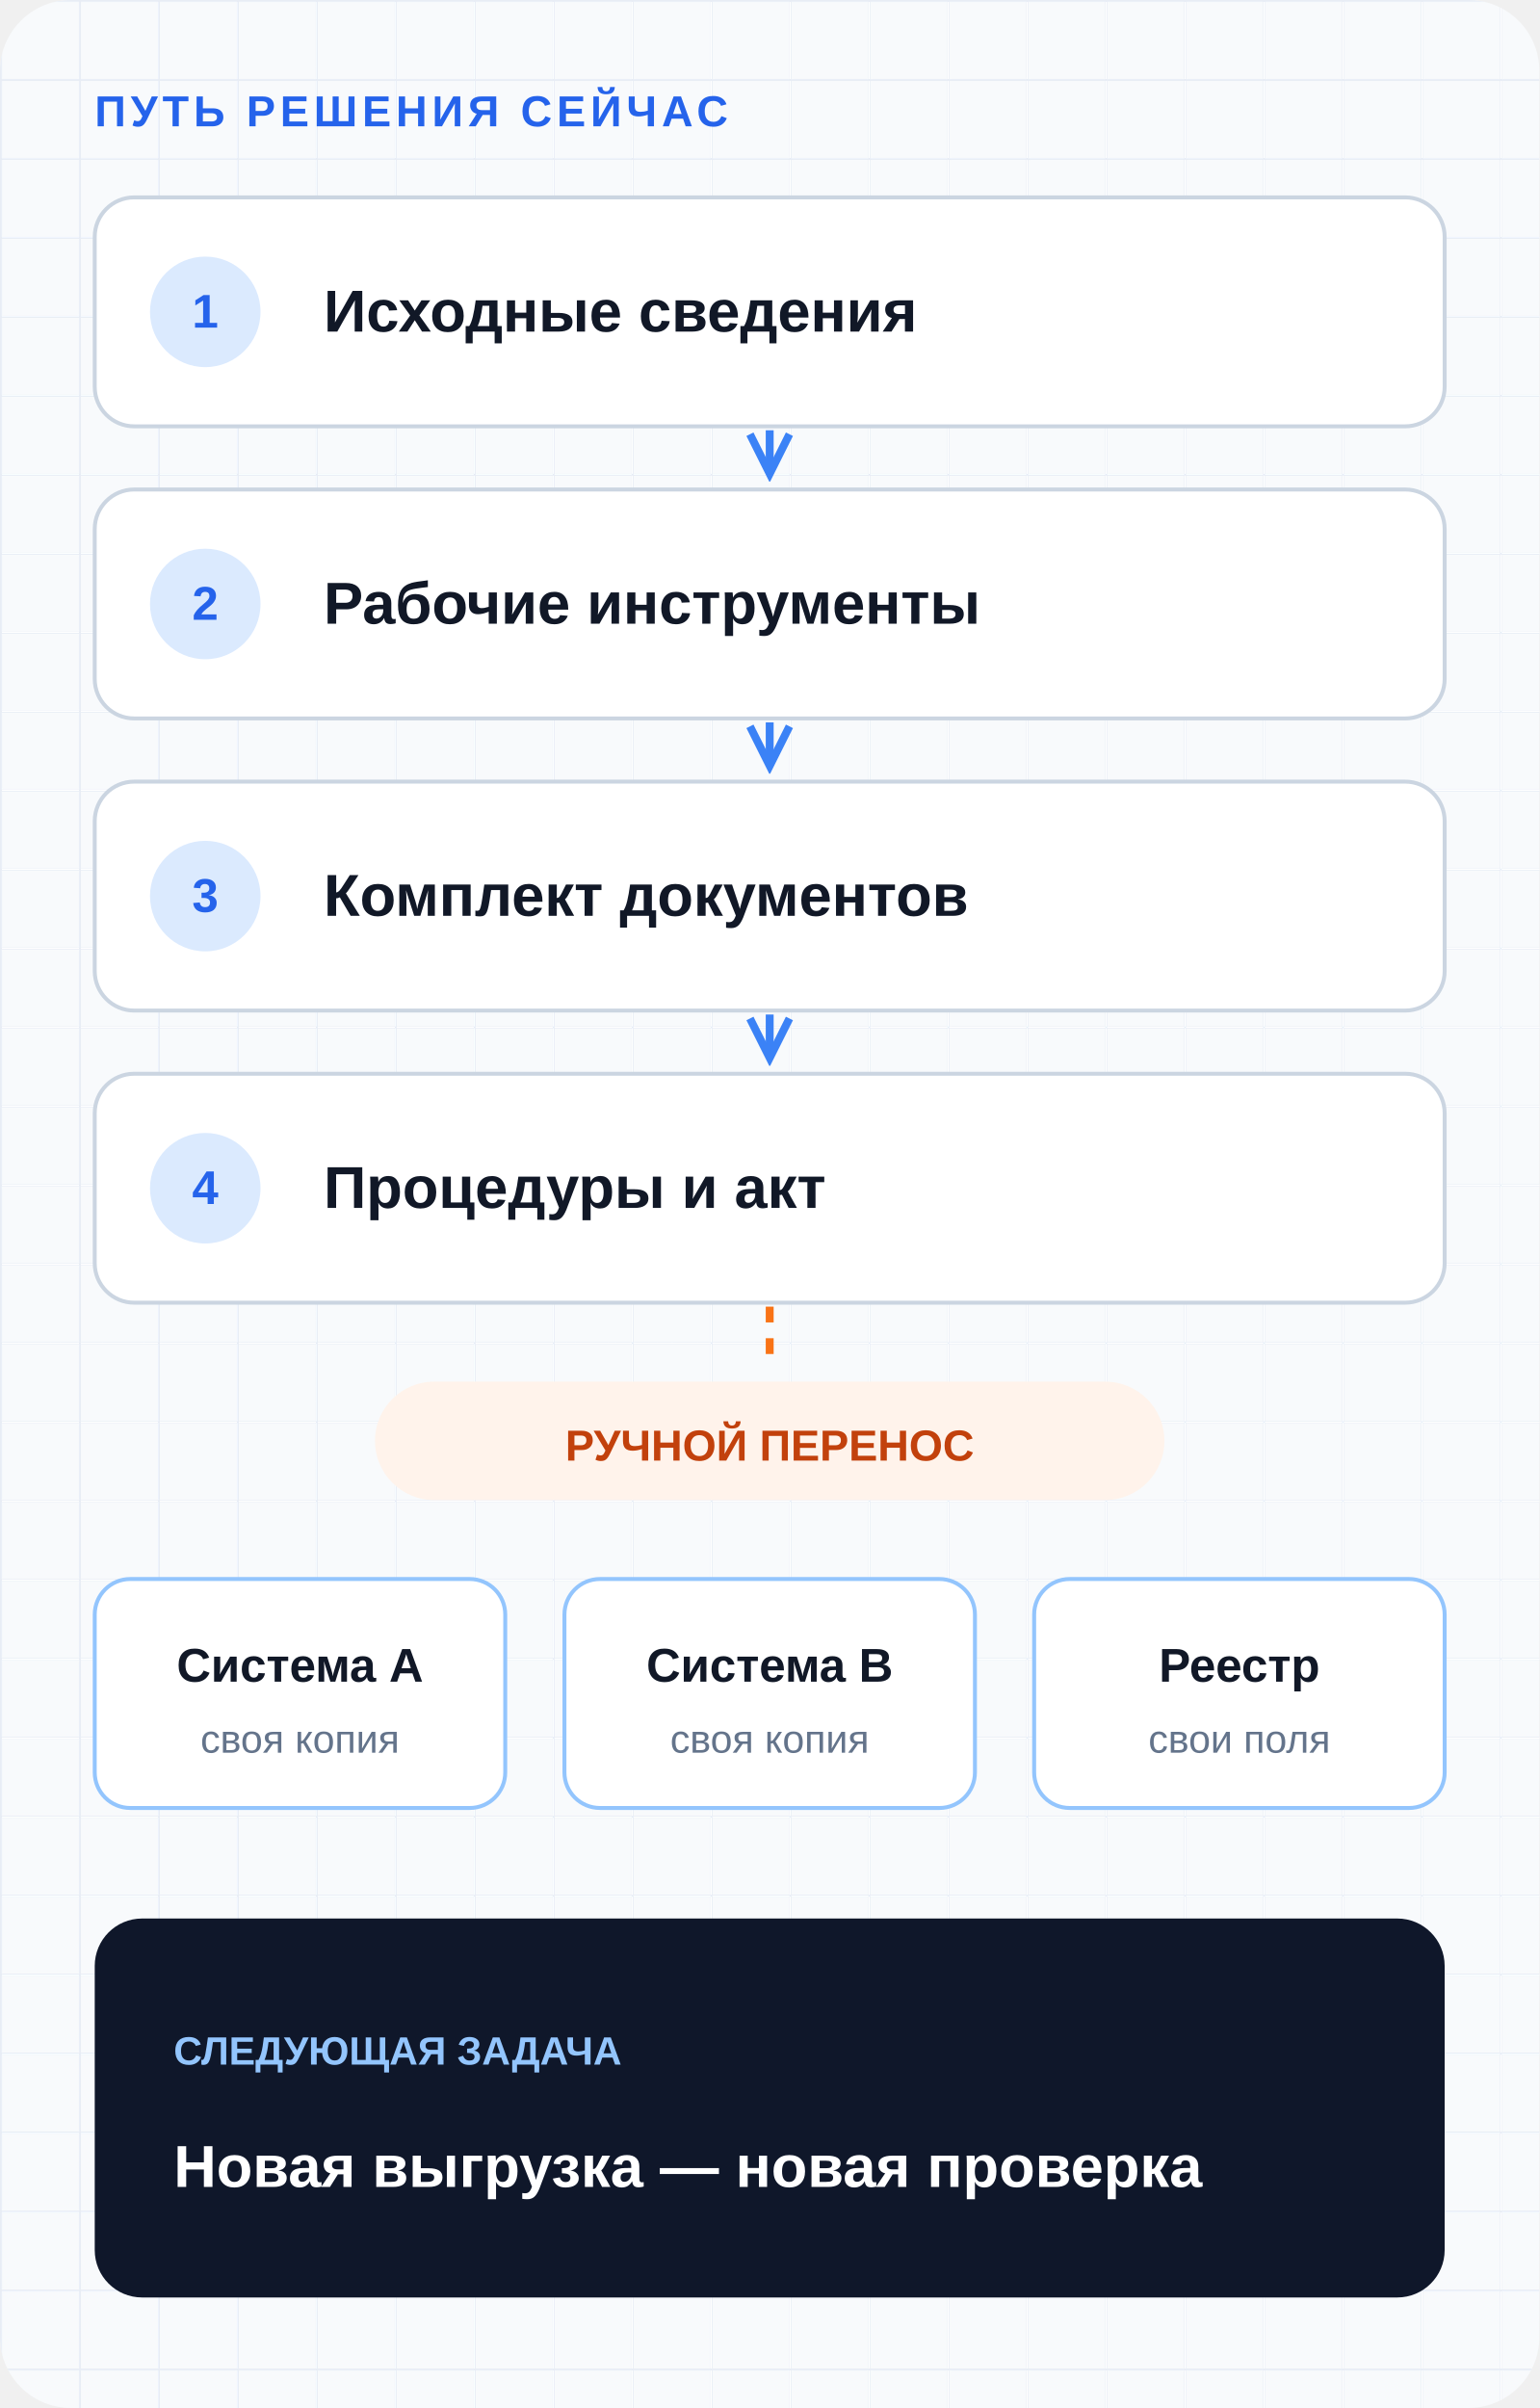
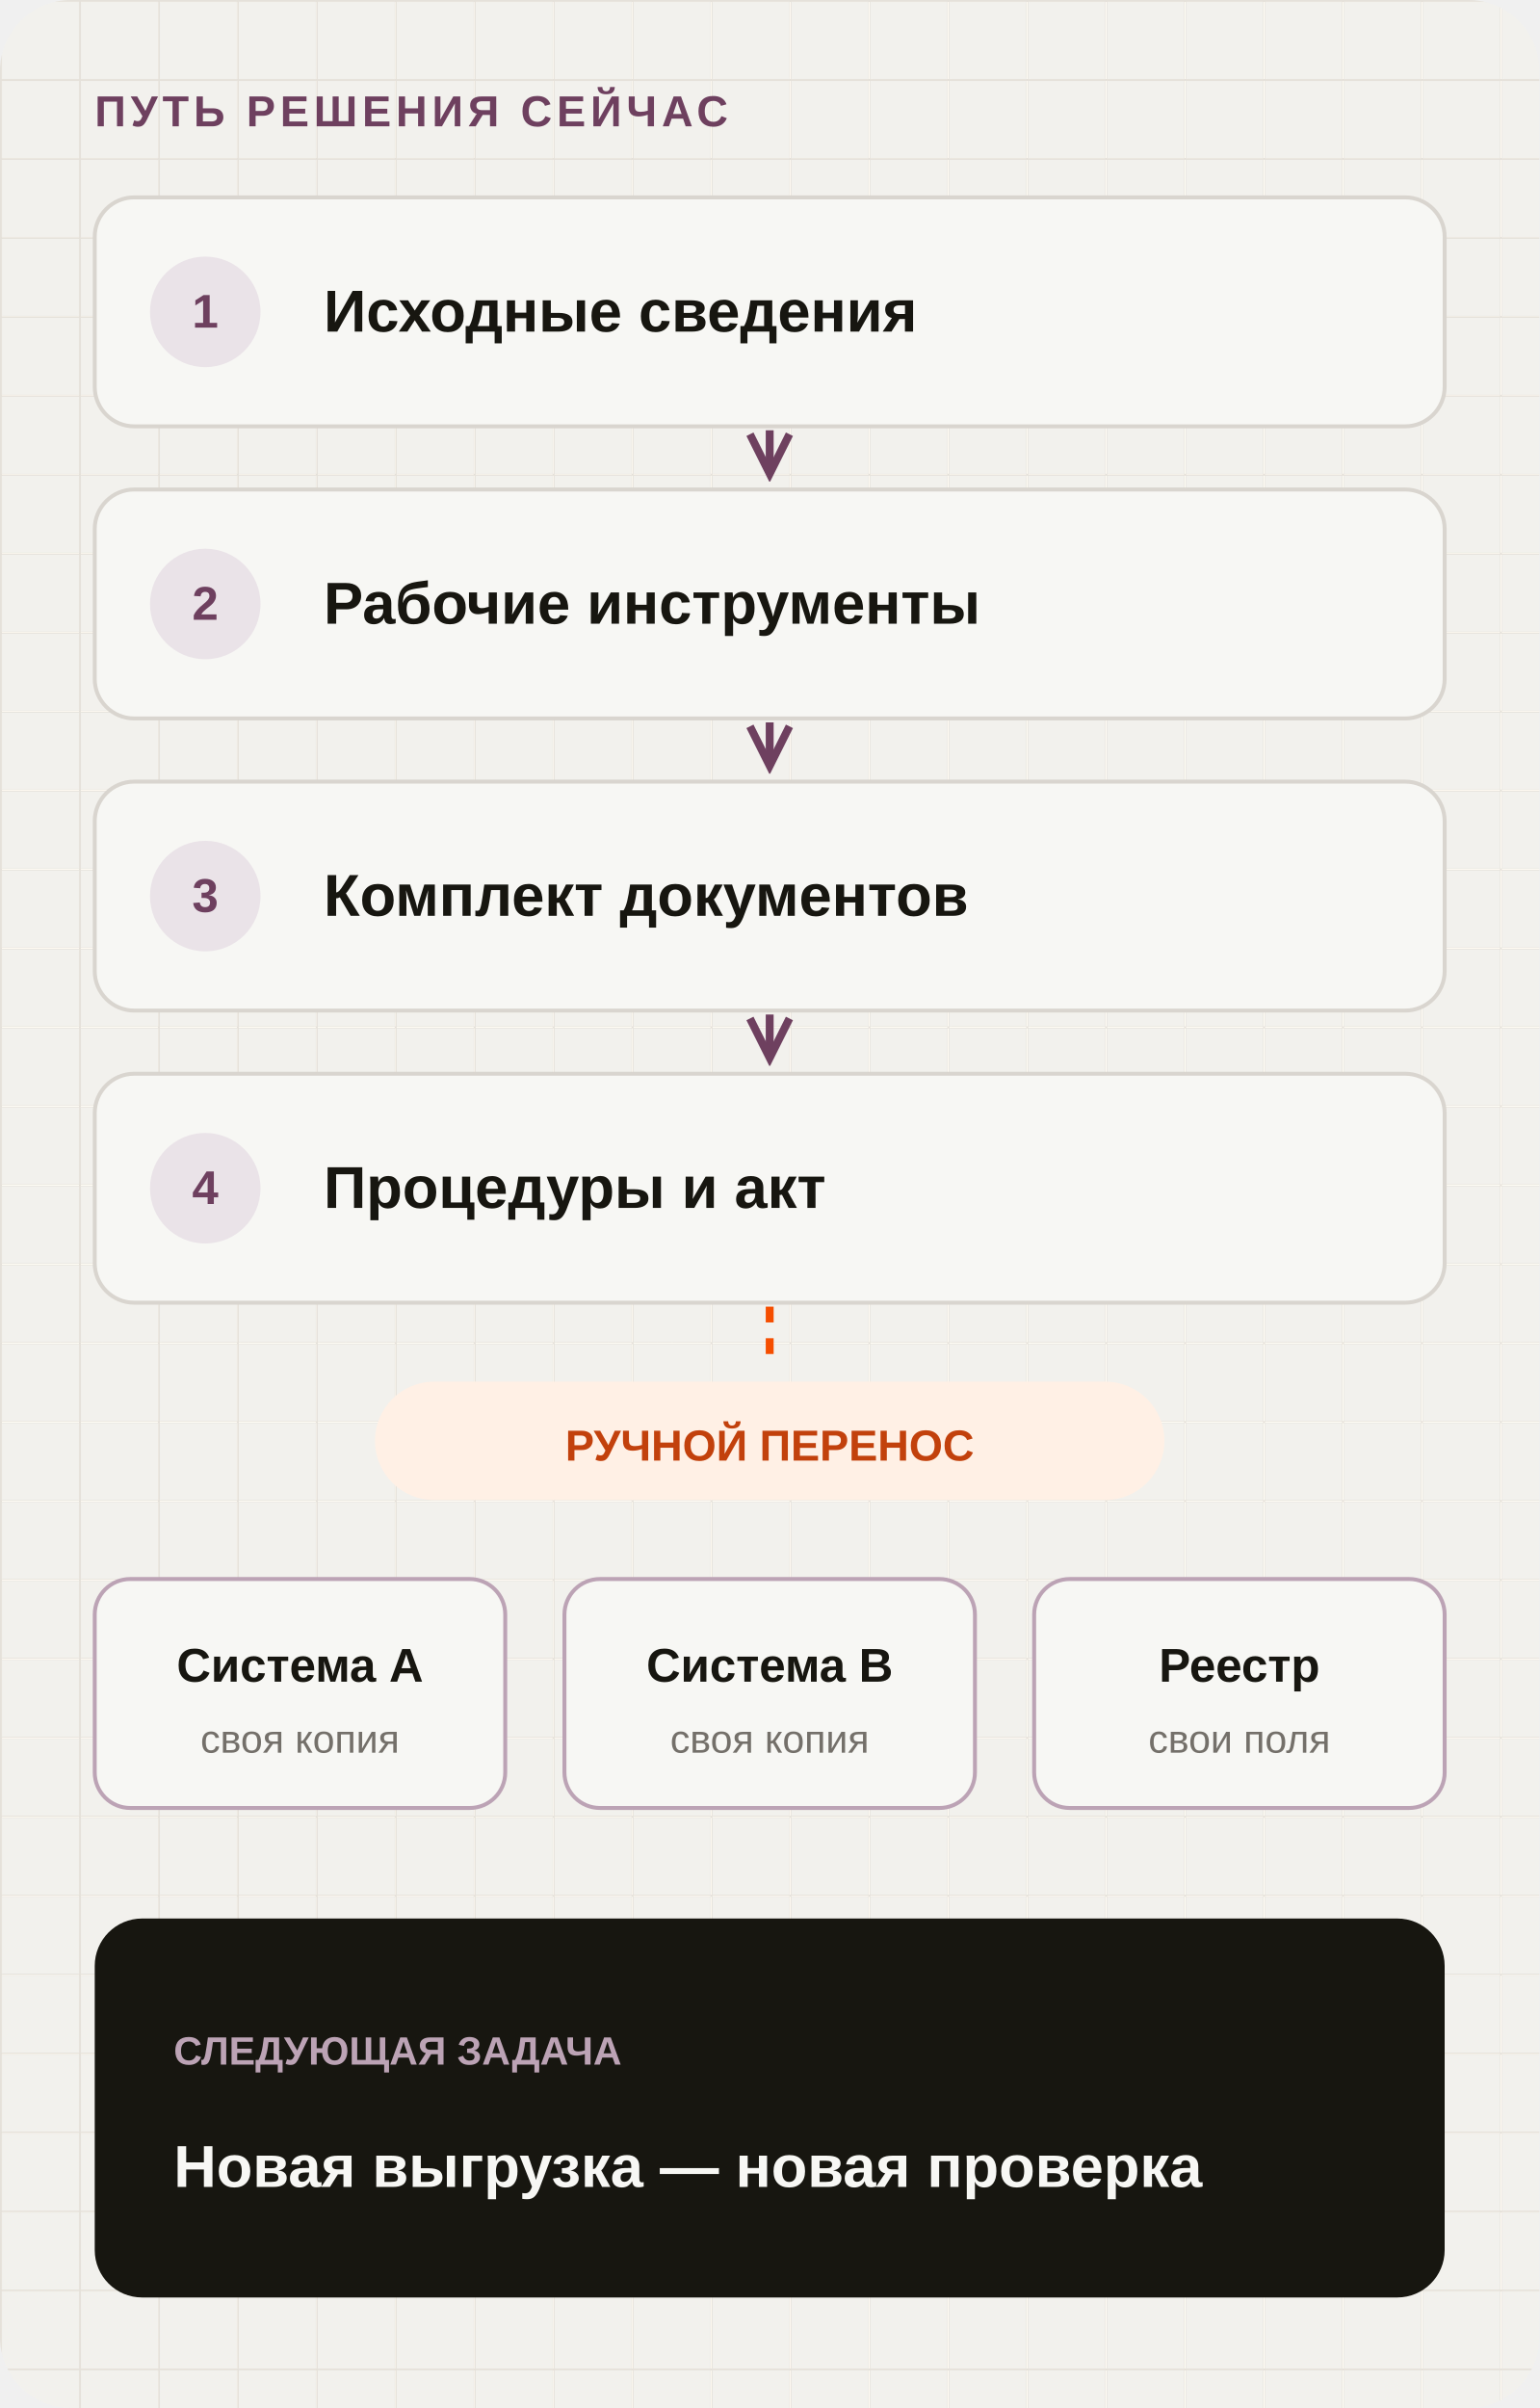
<svg xmlns="http://www.w3.org/2000/svg" width="390" height="610" viewBox="0 0 390 610" role="img" aria-labelledby="title desc">
  <defs>
    <pattern id="g" width="20" height="20" patternUnits="userSpaceOnUse">
-       <path d="M20 0H0V20" fill="none" stroke="#E8EDF5" />
+       <path d="M20 0H0V20" fill="none" stroke="#E5E1DA" />
    </pattern>
    <marker id="a" markerWidth="7" markerHeight="7" refX="6" refY="3.5" orient="auto">
-       <path d="M1 1l5 2.5L1 6" fill="none" stroke="#3B82F6" />
+       <path d="M1 1l5 2.5L1 6" fill="none" stroke="#6E405F" />
    </marker>
  </defs>
-   <rect width="390" height="610" rx="18" fill="#F8FAFC" />
+   <rect width="390" height="610" rx="18" fill="#F2F1ED" />
  <rect width="390" height="610" rx="18" fill="url(#g)" />
  <g font-family="Arial,sans-serif">
-     <text x="24" y="32" fill="#2563EB" font-size="11" font-weight="700" letter-spacing="1.2">ПУТЬ РЕШЕНИЯ СЕЙЧАС</text>
-     <g fill="#FFF" stroke="#CBD5E1">
+     <text x="24" y="32" fill="#6E405F" font-size="11" font-weight="700" letter-spacing="1.2">ПУТЬ РЕШЕНИЯ СЕЙЧАС</text>
+     <g fill="#F7F7F4" stroke="#D9D5CF">
      <rect x="24" y="50" width="342" height="58" rx="10" />
      <rect x="24" y="124" width="342" height="58" rx="10" />
      <rect x="24" y="198" width="342" height="58" rx="10" />
      <rect x="24" y="272" width="342" height="58" rx="10" />
    </g>
-     <g fill="#DBEAFE">
+     <g fill="#EAE3E8">
      <circle cx="52" cy="79" r="14" />
      <circle cx="52" cy="153" r="14" />
      <circle cx="52" cy="227" r="14" />
      <circle cx="52" cy="301" r="14" />
    </g>
-     <g fill="#2563EB" font-size="12" font-weight="700" text-anchor="middle">
+     <g fill="#6E405F" font-size="12" font-weight="700" text-anchor="middle">
      <text x="52" y="83">1</text>
      <text x="52" y="157">2</text>
      <text x="52" y="231">3</text>
      <text x="52" y="305">4</text>
    </g>
-     <g fill="#111827" font-size="15" font-weight="700">
+     <g fill="#171610" font-size="15" font-weight="700">
      <text x="82" y="84">Исходные сведения</text>
      <text x="82" y="158">Рабочие инструменты</text>
      <text x="82" y="232">Комплект документов</text>
      <text x="82" y="306">Процедуры и акт</text>
    </g>
-     <g stroke="#3B82F6" stroke-width="2" marker-end="url(#a)">
+     <g stroke="#6E405F" stroke-width="2" marker-end="url(#a)">
      <path d="M195 109v11" />
      <path d="M195 183v11" />
      <path d="M195 257v11" />
    </g>
-     <rect x="95" y="350" width="200" height="30" rx="15" fill="#FFF3EB" />
+     <rect x="95" y="350" width="200" height="30" rx="15" fill="#FFF0E5" />
    <text x="195" y="370" text-anchor="middle" fill="#C2410C" font-size="11" font-weight="700">РУЧНОЙ ПЕРЕНОС</text>
-     <path d="M195 331v15" stroke="#F97316" stroke-width="2" stroke-dasharray="4 4" />
-     <g fill="#FFF" stroke="#93C5FD">
+     <path d="M195 331v15" stroke="#F54E00" stroke-width="2" stroke-dasharray="4 4" />
+     <g fill="#F7F7F4" stroke="#BCA3B5">
      <rect x="24" y="400" width="104" height="58" rx="9" />
      <rect x="143" y="400" width="104" height="58" rx="9" />
      <rect x="262" y="400" width="104" height="58" rx="9" />
    </g>
-     <g fill="#111827" font-size="12" font-weight="700" text-anchor="middle">
+     <g fill="#171610" font-size="12" font-weight="700" text-anchor="middle">
      <text x="76" y="426">Система A</text>
      <text x="195" y="426">Система B</text>
      <text x="314" y="426">Реестр</text>
    </g>
-     <g fill="#64748B" font-size="10" text-anchor="middle">
+     <g fill="#74706A" font-size="10" text-anchor="middle">
      <text x="76" y="444">своя копия</text>
      <text x="195" y="444">своя копия</text>
      <text x="314" y="444">свои поля</text>
    </g>
-     <rect x="24" y="486" width="342" height="96" rx="12" fill="#0F172A" />
-     <text x="44" y="523" fill="#93C5FD" font-size="10" font-weight="700">СЛЕДУЮЩАЯ ЗАДАЧА</text>
-     <text x="44" y="554" fill="#FFF" font-size="15" font-weight="700">Новая выгрузка — новая проверка</text>
+     <rect x="24" y="486" width="342" height="96" rx="12" fill="#171610" />
+     <text x="44" y="523" fill="#BCA3B5" font-size="10" font-weight="700">СЛЕДУЮЩАЯ ЗАДАЧА</text>
+     <text x="44" y="554" fill="#F7F7F4" font-size="15" font-weight="700">Новая выгрузка — новая проверка</text>
  </g>
</svg>
